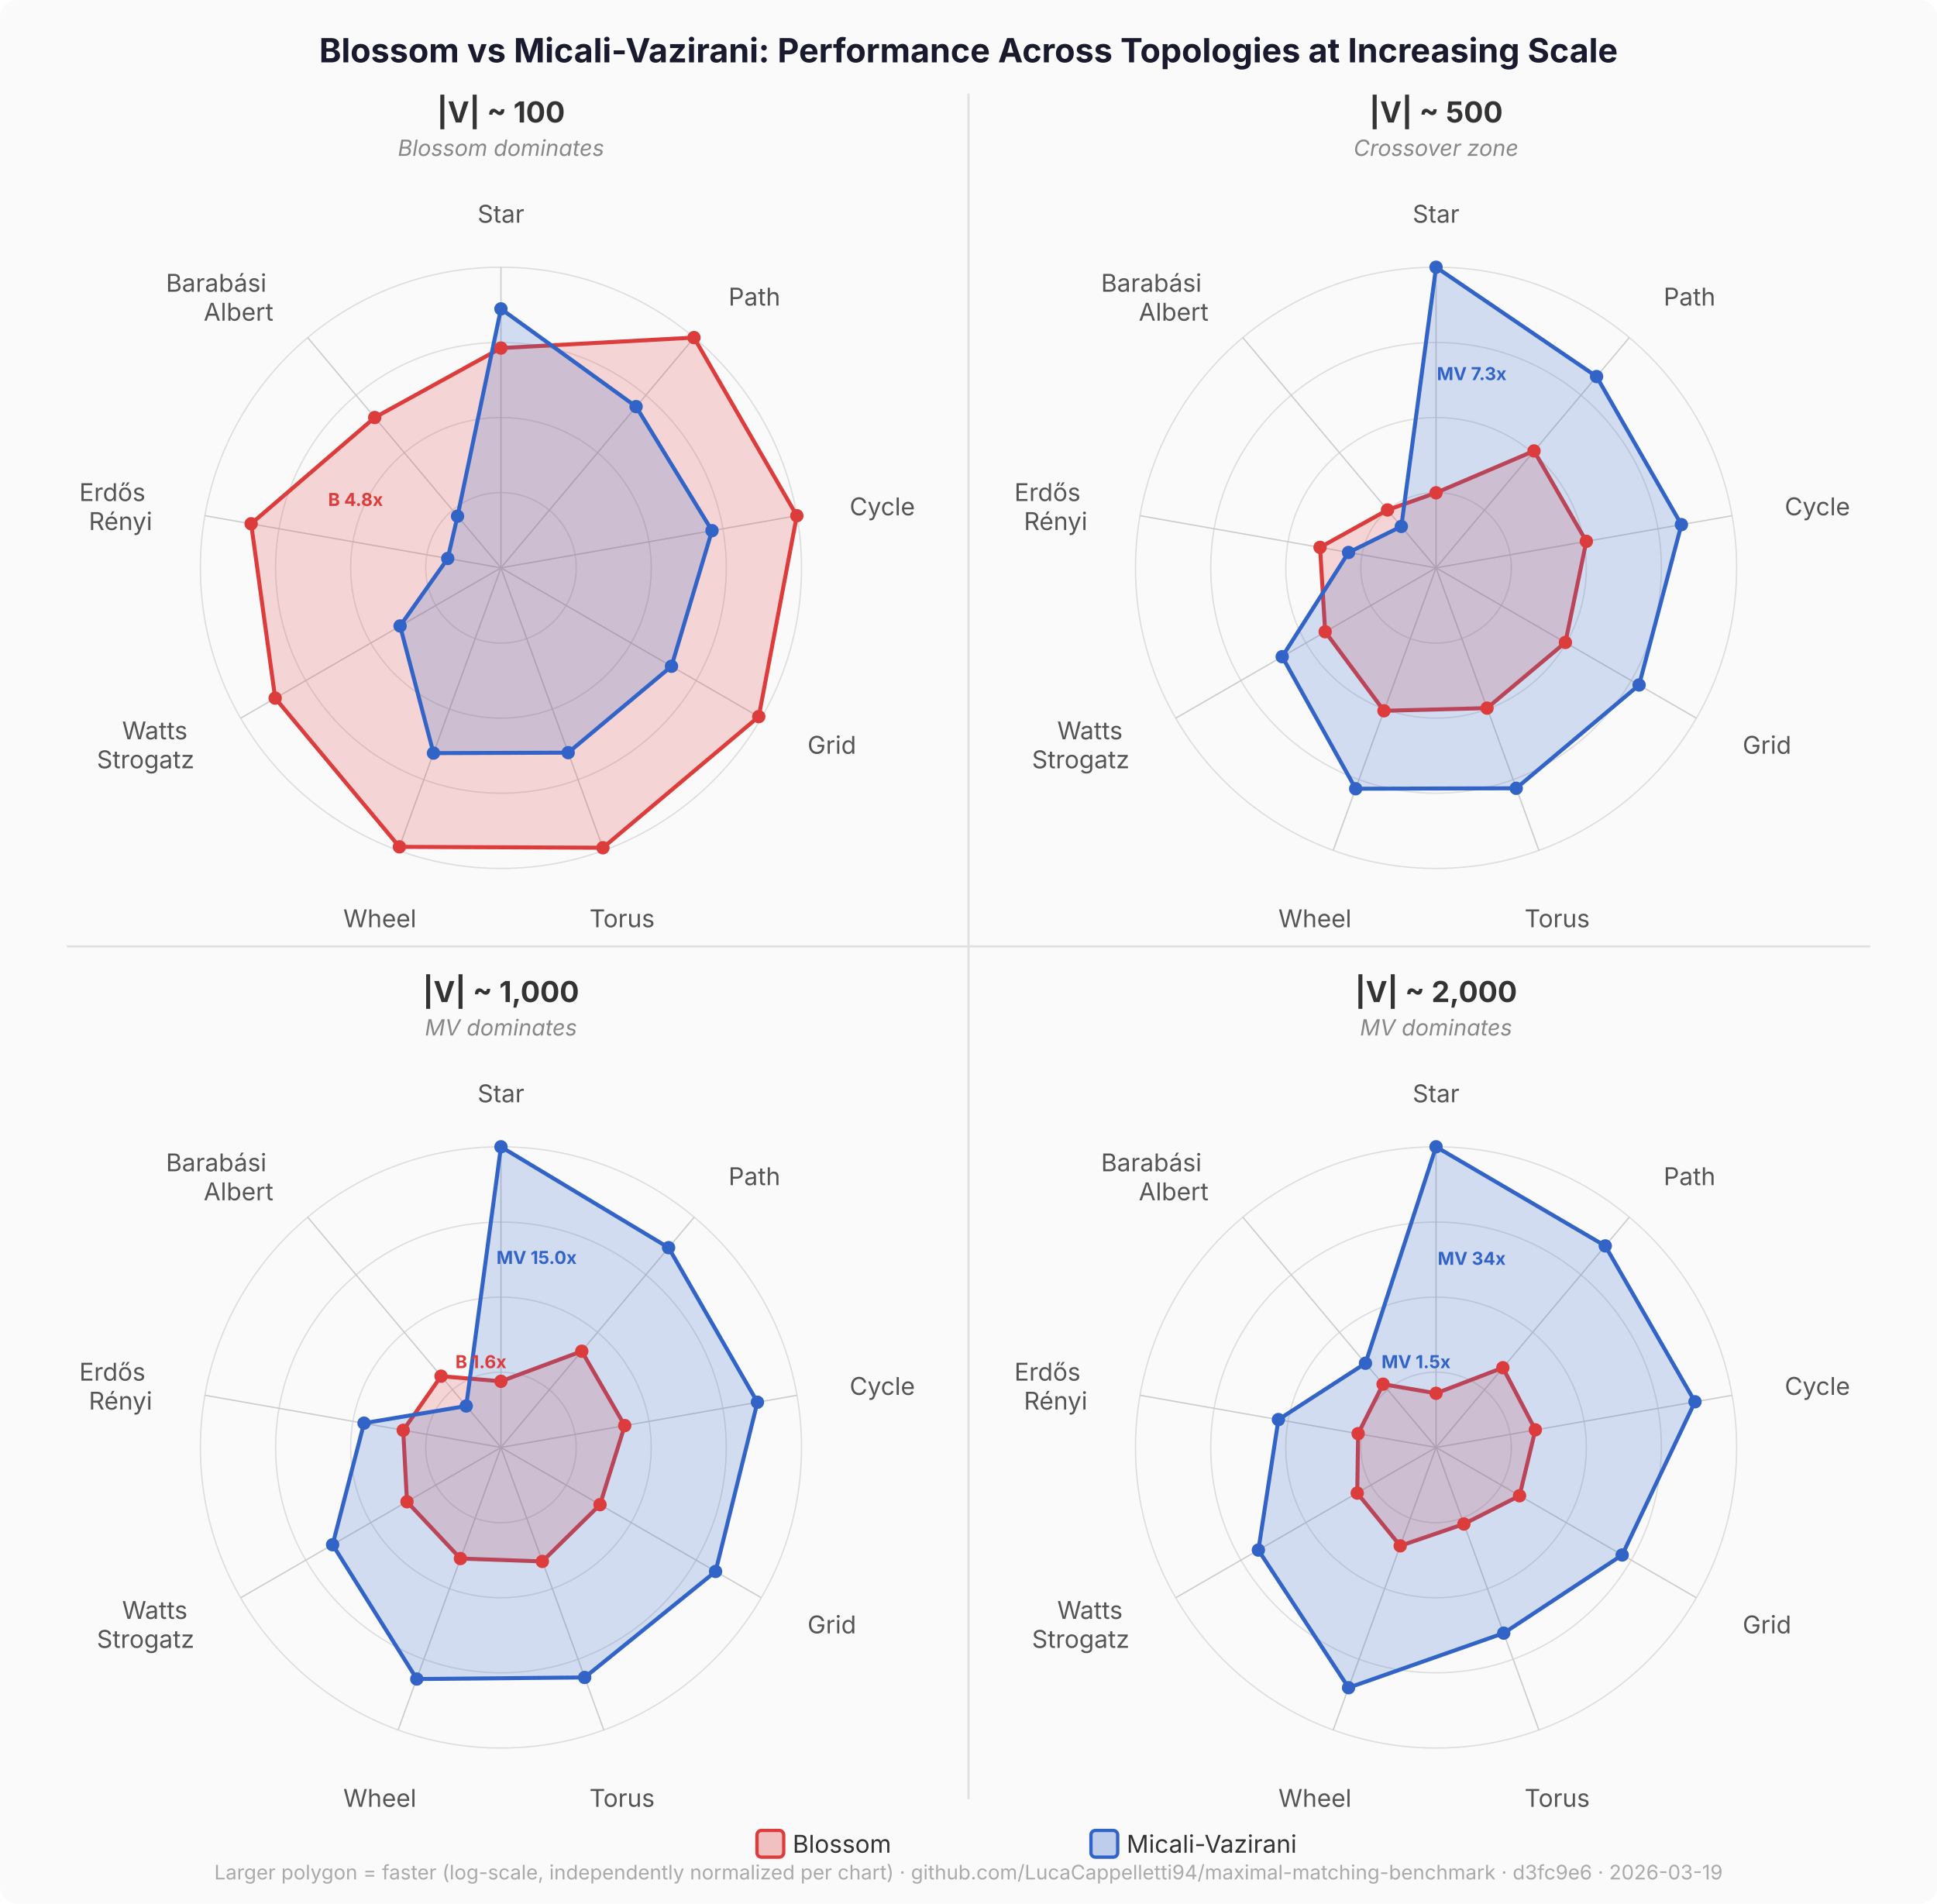
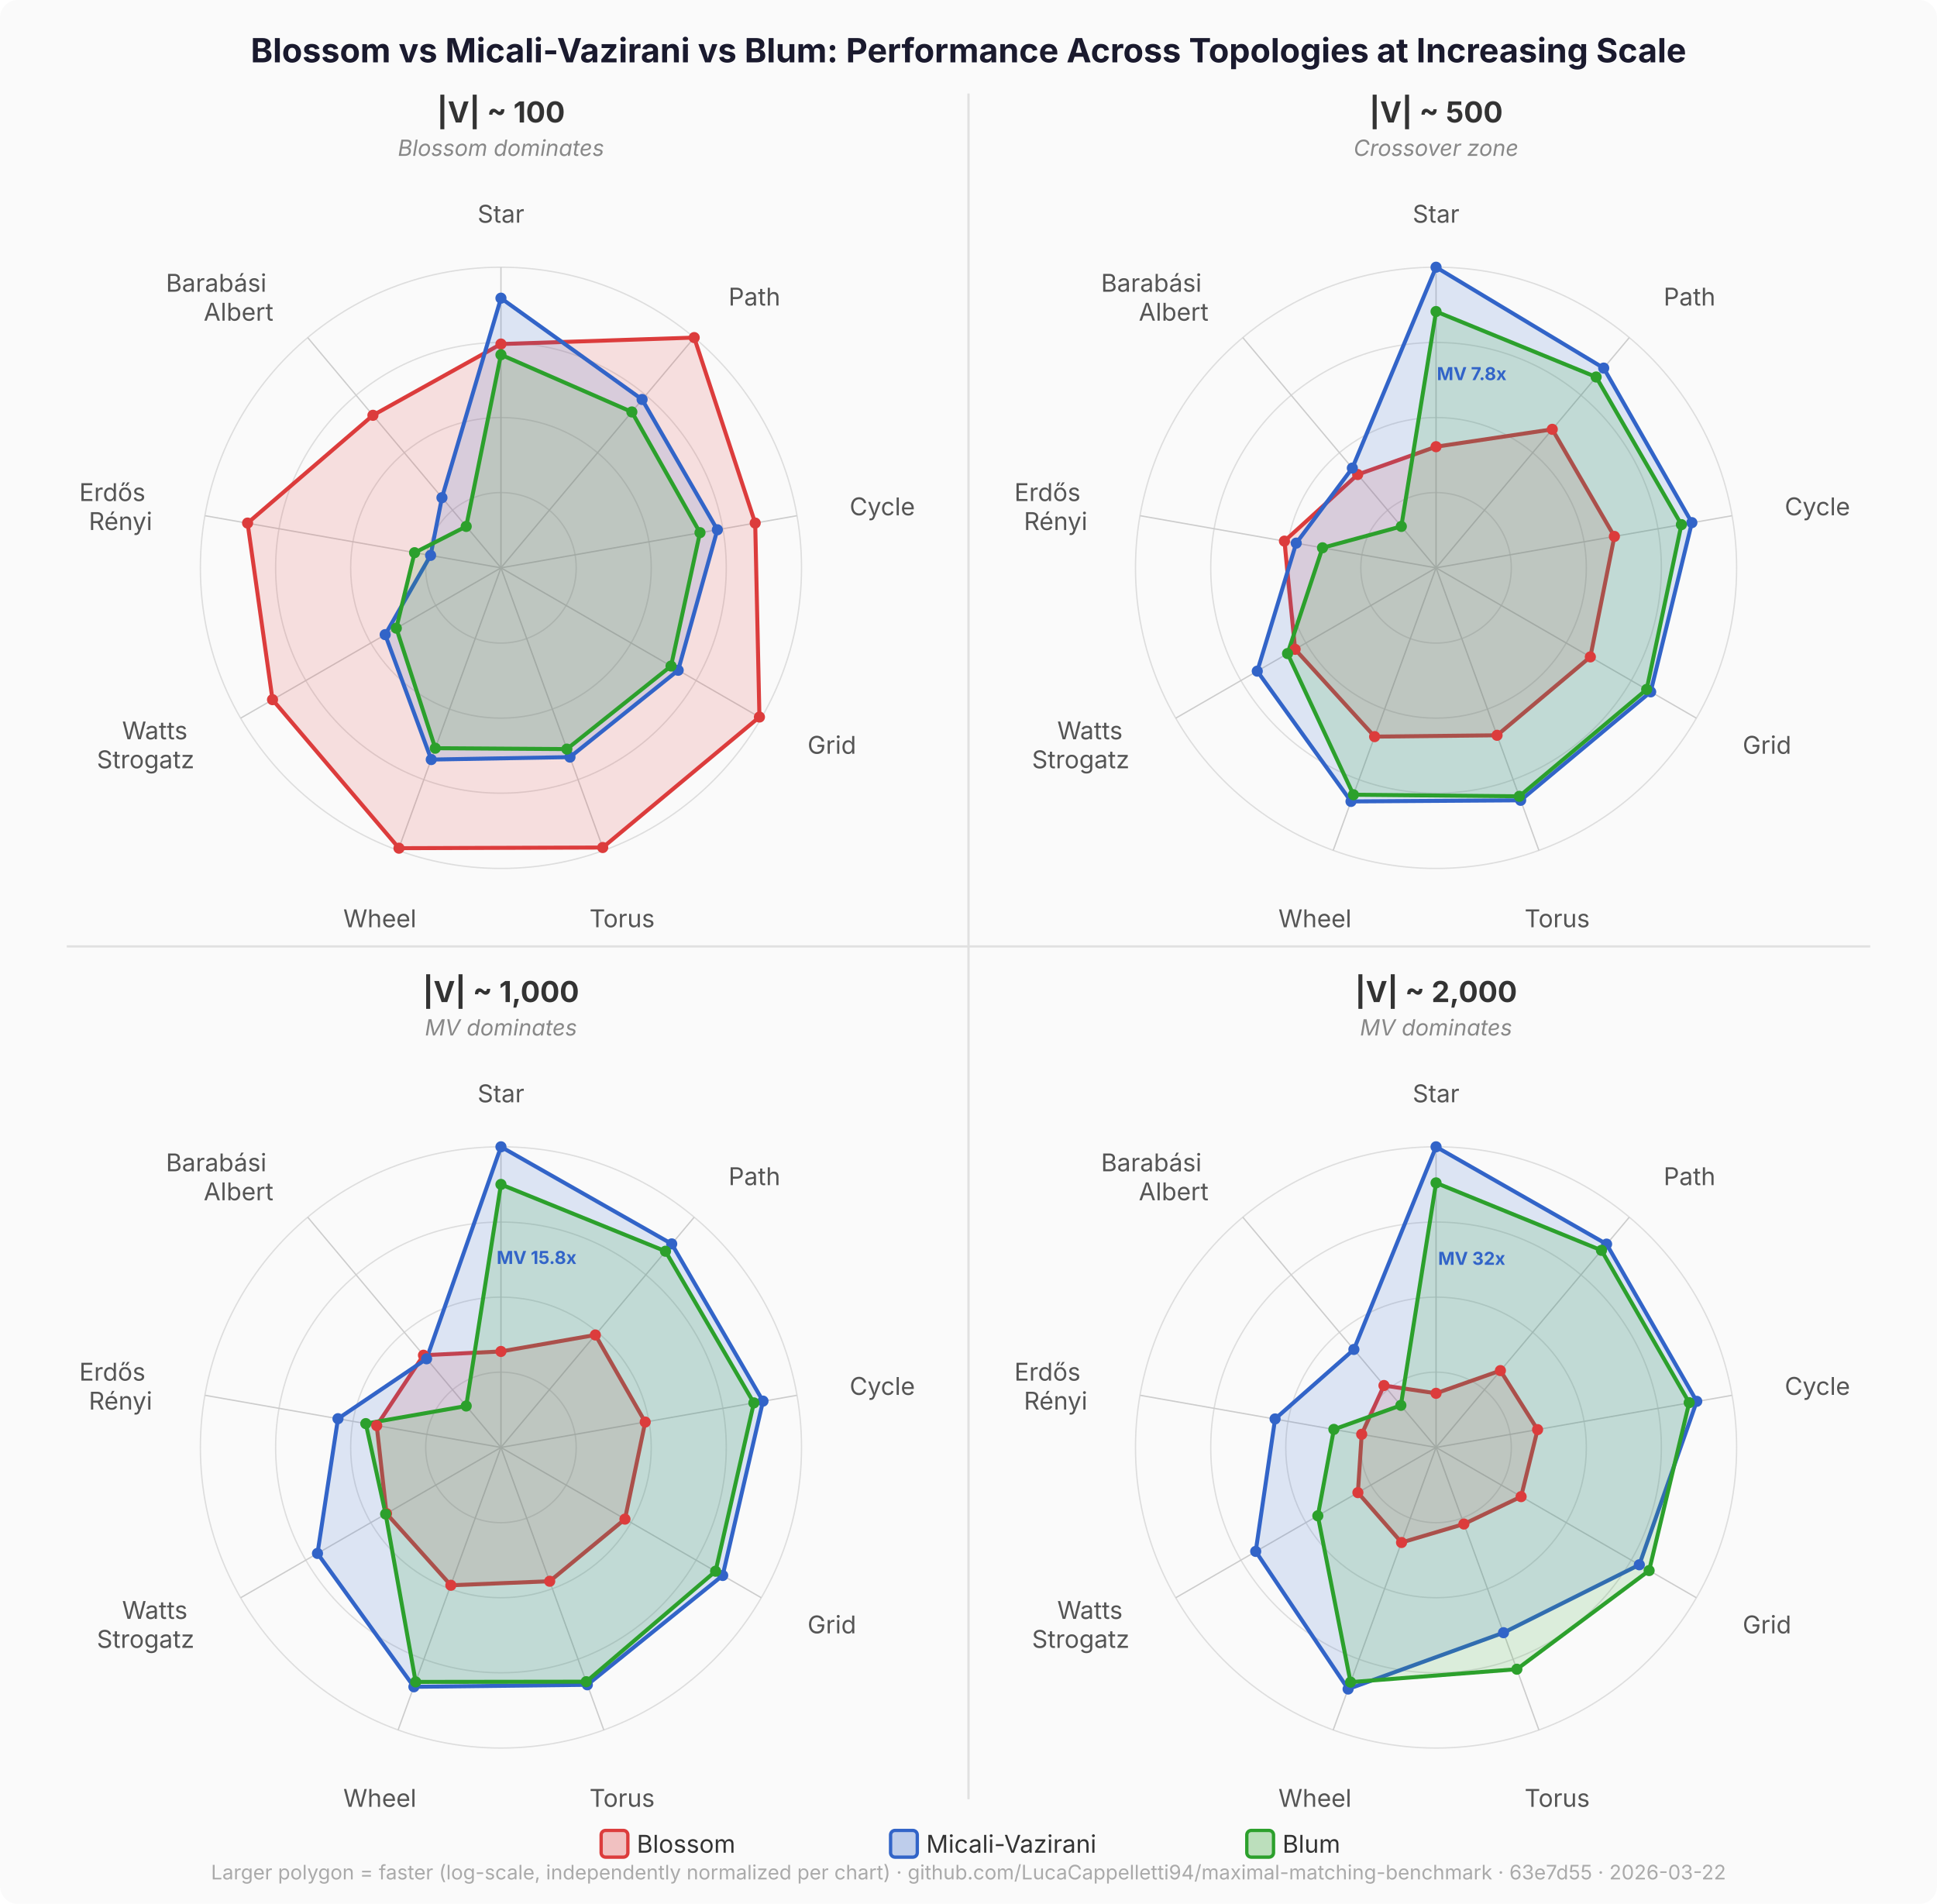
<svg xmlns="http://www.w3.org/2000/svg" viewBox="0 0 870 855" width="870" height="855" font-family="system-ui, -apple-system, sans-serif">
  <rect width="870" height="855" fill="#fafafa" rx="8" />
-   <text x="435" y="28" text-anchor="middle" font-size="15" font-weight="bold" fill="#1a1a2e">Blossom vs Micali-Vazirani: Performance Across Topologies at Increasing Scale</text>
+   <text x="435" y="28" text-anchor="middle" font-size="15" font-weight="bold" fill="#1a1a2e">Blossom vs Micali-Vazirani vs Blum: Performance Across Topologies at Increasing Scale</text>
  <line x1="435" y1="42" x2="435" y2="808" stroke="#e0e0e0" stroke-width="1" />
  <line x1="30" y1="425" x2="840" y2="425" stroke="#e0e0e0" stroke-width="1" />
  <g transform="translate(225, 255)">
    <text x="0" y="-200" text-anchor="middle" font-size="13" font-weight="bold" fill="#333">|V| ~ 100</text>
    <text x="0" y="-185" text-anchor="middle" font-size="10" font-style="italic" fill="#888">Blossom dominates</text>
    <circle cx="0" cy="0" r="33.8" fill="none" stroke="#ddd" stroke-width="0.6" />
    <circle cx="0" cy="0" r="67.5" fill="none" stroke="#ddd" stroke-width="0.6" />
    <circle cx="0" cy="0" r="101.2" fill="none" stroke="#ddd" stroke-width="0.6" />
    <circle cx="0" cy="0" r="135.0" fill="none" stroke="#ddd" stroke-width="0.6" />
    <line x1="0" y1="0" x2="0" y2="-135" stroke="#ccc" stroke-width="0.6" />
    <text x="0" y="-155" text-anchor="middle" font-size="11" fill="#555">Star</text>
    <line x1="0" y1="0" x2="86.8" y2="-103.4" stroke="#ccc" stroke-width="0.6" />
    <text x="102.2" y="-117.8" text-anchor="start" font-size="11" fill="#555">Path</text>
    <line x1="0" y1="0" x2="132.9" y2="-23.4" stroke="#ccc" stroke-width="0.6" />
    <text x="156.6" y="-23.6" text-anchor="start" font-size="11" fill="#555">Cycle</text>
    <line x1="0" y1="0" x2="116.9" y2="67.5" stroke="#ccc" stroke-width="0.6" />
    <text x="137.7" y="83.5" text-anchor="start" font-size="11" fill="#555">Grid</text>
    <line x1="0" y1="0" x2="46.2" y2="126.9" stroke="#ccc" stroke-width="0.6" />
    <text x="54.4" y="161.4" text-anchor="middle" font-size="11" fill="#555">Torus</text>
    <line x1="0" y1="0" x2="-46.2" y2="126.9" stroke="#ccc" stroke-width="0.6" />
    <text x="-54.4" y="161.4" text-anchor="middle" font-size="11" fill="#555">Wheel</text>
    <line x1="0" y1="0" x2="-116.9" y2="67.5" stroke="#ccc" stroke-width="0.6" />
    <text x="-137.7" y="77" text-anchor="end" font-size="11" fill="#555">
      <tspan x="-137.7">Watts</tspan>
      <tspan x="-137.7" dy="13">Strogatz</tspan>
    </text>
    <line x1="0" y1="0" x2="-132.9" y2="-23.4" stroke="#ccc" stroke-width="0.6" />
    <text x="-156.6" y="-30" text-anchor="end" font-size="11" fill="#555">
      <tspan x="-156.6">Erdős</tspan>
      <tspan x="-156.6" dy="13">Rényi</tspan>
    </text>
    <line x1="0" y1="0" x2="-86.8" y2="-103.4" stroke="#ccc" stroke-width="0.6" />
    <text x="-102.2" y="-124" text-anchor="end" font-size="11" fill="#555">
      <tspan x="-102.2">Barabási</tspan>
      <tspan x="-102.2" dy="13">Albert</tspan>
    </text>
-     <polygon points="0,-98.7 86.7,-103.4 132.9,-23.4 115.8,66.8 45.8,125.7 -45.6,125.3 -101.4,58.5 -112.2,-19.8 -56.7,-67.5" fill="rgba(220,60,60,0.20)" stroke="#dc3c3c" stroke-width="1.8" />
-     <polygon points="0,-116.3 60.7,-72.4 94.8,-16.7 76.6,44.2 30.2,83.0 -30.3,83.2 -45.3,26.1 -23.9,-4.2 -19.5,-23.2" fill="rgba(50,100,200,0.20)" stroke="#3264c8" stroke-width="1.8" />
-     <circle cx="0" cy="-98.7" r="3" fill="#dc3c3c" />
-     <circle cx="0" cy="-116.3" r="3" fill="#3264c8" />
-     <circle cx="86.7" cy="-103.4" r="3" fill="#dc3c3c" />
-     <circle cx="60.7" cy="-72.4" r="3" fill="#3264c8" />
-     <circle cx="132.9" cy="-23.4" r="3" fill="#dc3c3c" />
-     <circle cx="94.8" cy="-16.7" r="3" fill="#3264c8" />
-     <circle cx="115.8" cy="66.8" r="3" fill="#dc3c3c" />
-     <circle cx="76.6" cy="44.2" r="3" fill="#3264c8" />
-     <circle cx="45.8" cy="125.7" r="3" fill="#dc3c3c" />
-     <circle cx="30.2" cy="83.0" r="3" fill="#3264c8" />
-     <circle cx="-45.6" cy="125.3" r="3" fill="#dc3c3c" />
-     <circle cx="-30.3" cy="83.2" r="3" fill="#3264c8" />
-     <circle cx="-101.4" cy="58.5" r="3" fill="#dc3c3c" />
-     <circle cx="-45.3" cy="26.1" r="3" fill="#3264c8" />
-     <circle cx="-112.2" cy="-19.8" r="3" fill="#dc3c3c" />
-     <circle cx="-23.9" cy="-4.2" r="3" fill="#3264c8" />
-     <circle cx="-56.7" cy="-67.5" r="3" fill="#dc3c3c" />
-     <circle cx="-19.5" cy="-23.2" r="3" fill="#3264c8" />
-     <text x="-65.3" y="-27.8" text-anchor="middle" font-size="8" font-weight="bold" fill="#dc3c3c">B 4.8x</text>
+     <polygon points="0,-100.5 86.8,-103.4 114.2,-20.1 116.1,67.0 45.7,125.6 -45.8,125.9 -102.6,59.2 -113.8,-20.1 -57.5,-68.5" fill="rgba(220,60,60,0.15)" stroke="#dc3c3c" stroke-width="1.8" />
+     <polygon points="0,-121.1 63.4,-75.6 97.2,-17.1 79.6,46.0 31.0,85.0 -31.3,86.1 -52.0,30.0 -31.6,-5.6 -26.5,-31.5" fill="rgba(50,100,200,0.15)" stroke="#3264c8" stroke-width="1.8" />
+     <polygon points="0,-95.7 58.8,-70.0 89.4,-15.8 76.4,44.1 29.6,81.4 -29.5,81.0 -47.0,27.1 -38.8,-6.8 -15.6,-18.6" fill="rgba(44,160,44,0.15)" stroke="#2ca02c" stroke-width="1.8" />
+     <circle cx="0" cy="-100.5" r="2.5" fill="#dc3c3c" />
+     <circle cx="0" cy="-121.1" r="2.5" fill="#3264c8" />
+     <circle cx="0" cy="-95.7" r="2.5" fill="#2ca02c" />
+     <circle cx="86.8" cy="-103.4" r="2.5" fill="#dc3c3c" />
+     <circle cx="63.4" cy="-75.6" r="2.5" fill="#3264c8" />
+     <circle cx="58.8" cy="-70.0" r="2.5" fill="#2ca02c" />
+     <circle cx="114.2" cy="-20.1" r="2.5" fill="#dc3c3c" />
+     <circle cx="97.2" cy="-17.1" r="2.5" fill="#3264c8" />
+     <circle cx="89.4" cy="-15.8" r="2.5" fill="#2ca02c" />
+     <circle cx="116.1" cy="67.0" r="2.5" fill="#dc3c3c" />
+     <circle cx="79.6" cy="46.0" r="2.5" fill="#3264c8" />
+     <circle cx="76.4" cy="44.1" r="2.5" fill="#2ca02c" />
+     <circle cx="45.7" cy="125.6" r="2.5" fill="#dc3c3c" />
+     <circle cx="31.0" cy="85.0" r="2.5" fill="#3264c8" />
+     <circle cx="29.6" cy="81.4" r="2.5" fill="#2ca02c" />
+     <circle cx="-45.8" cy="125.9" r="2.5" fill="#dc3c3c" />
+     <circle cx="-31.3" cy="86.1" r="2.5" fill="#3264c8" />
+     <circle cx="-29.5" cy="81.0" r="2.5" fill="#2ca02c" />
+     <circle cx="-102.6" cy="59.2" r="2.5" fill="#dc3c3c" />
+     <circle cx="-52.0" cy="30.0" r="2.5" fill="#3264c8" />
+     <circle cx="-47.0" cy="27.1" r="2.5" fill="#2ca02c" />
+     <circle cx="-113.8" cy="-20.1" r="2.5" fill="#dc3c3c" />
+     <circle cx="-31.6" cy="-5.6" r="2.5" fill="#3264c8" />
+     <circle cx="-38.8" cy="-6.8" r="2.5" fill="#2ca02c" />
+     <circle cx="-57.5" cy="-68.5" r="2.5" fill="#dc3c3c" />
+     <circle cx="-26.5" cy="-31.5" r="2.5" fill="#3264c8" />
+     <circle cx="-15.6" cy="-18.6" r="2.5" fill="#2ca02c" />
  </g>
  <g transform="translate(645, 255)">
    <text x="0" y="-200" text-anchor="middle" font-size="13" font-weight="bold" fill="#333">|V| ~ 500</text>
    <text x="0" y="-185" text-anchor="middle" font-size="10" font-style="italic" fill="#888">Crossover zone</text>
    <circle cx="0" cy="0" r="33.8" fill="none" stroke="#ddd" stroke-width="0.6" />
    <circle cx="0" cy="0" r="67.5" fill="none" stroke="#ddd" stroke-width="0.6" />
    <circle cx="0" cy="0" r="101.2" fill="none" stroke="#ddd" stroke-width="0.6" />
    <circle cx="0" cy="0" r="135.0" fill="none" stroke="#ddd" stroke-width="0.6" />
    <line x1="0" y1="0" x2="0" y2="-135" stroke="#ccc" stroke-width="0.6" />
    <text x="0" y="-155" text-anchor="middle" font-size="11" fill="#555">Star</text>
    <line x1="0" y1="0" x2="86.8" y2="-103.4" stroke="#ccc" stroke-width="0.6" />
    <text x="102.2" y="-117.8" text-anchor="start" font-size="11" fill="#555">Path</text>
    <line x1="0" y1="0" x2="132.9" y2="-23.4" stroke="#ccc" stroke-width="0.6" />
    <text x="156.6" y="-23.6" text-anchor="start" font-size="11" fill="#555">Cycle</text>
    <line x1="0" y1="0" x2="116.9" y2="67.5" stroke="#ccc" stroke-width="0.6" />
    <text x="137.7" y="83.5" text-anchor="start" font-size="11" fill="#555">Grid</text>
    <line x1="0" y1="0" x2="46.2" y2="126.9" stroke="#ccc" stroke-width="0.6" />
    <text x="54.4" y="161.4" text-anchor="middle" font-size="11" fill="#555">Torus</text>
    <line x1="0" y1="0" x2="-46.2" y2="126.9" stroke="#ccc" stroke-width="0.6" />
    <text x="-54.4" y="161.4" text-anchor="middle" font-size="11" fill="#555">Wheel</text>
    <line x1="0" y1="0" x2="-116.9" y2="67.5" stroke="#ccc" stroke-width="0.6" />
    <text x="-137.7" y="77" text-anchor="end" font-size="11" fill="#555">
      <tspan x="-137.7">Watts</tspan>
      <tspan x="-137.7" dy="13">Strogatz</tspan>
    </text>
    <line x1="0" y1="0" x2="-132.9" y2="-23.4" stroke="#ccc" stroke-width="0.6" />
    <text x="-156.6" y="-30" text-anchor="end" font-size="11" fill="#555">
      <tspan x="-156.6">Erdős</tspan>
      <tspan x="-156.6" dy="13">Rényi</tspan>
    </text>
    <line x1="0" y1="0" x2="-86.8" y2="-103.4" stroke="#ccc" stroke-width="0.6" />
    <text x="-102.2" y="-124" text-anchor="end" font-size="11" fill="#555">
      <tspan x="-102.2">Barabási</tspan>
      <tspan x="-102.2" dy="13">Albert</tspan>
    </text>
-     <polygon points="0,-33.7 44.0,-52.5 67.5,-11.9 58.1,33.5 22.9,63.0 -23.4,64.2 -49.8,28.7 -52.1,-9.2 -21.8,-26.0" fill="rgba(220,60,60,0.20)" stroke="#dc3c3c" stroke-width="1.8" />
-     <polygon points="0,-135.0 72.1,-85.9 110.2,-19.4 91.2,52.6 36.0,99.0 -36.1,99.2 -69.1,39.9 -39.3,-6.9 -15.6,-18.6" fill="rgba(50,100,200,0.20)" stroke="#3264c8" stroke-width="1.8" />
-     <circle cx="0" cy="-33.7" r="3" fill="#dc3c3c" />
-     <circle cx="0" cy="-135.0" r="3" fill="#3264c8" />
-     <circle cx="44.0" cy="-52.5" r="3" fill="#dc3c3c" />
-     <circle cx="72.1" cy="-85.9" r="3" fill="#3264c8" />
-     <circle cx="67.5" cy="-11.9" r="3" fill="#dc3c3c" />
-     <circle cx="110.2" cy="-19.4" r="3" fill="#3264c8" />
-     <circle cx="58.1" cy="33.5" r="3" fill="#dc3c3c" />
-     <circle cx="91.2" cy="52.6" r="3" fill="#3264c8" />
-     <circle cx="22.9" cy="63.0" r="3" fill="#dc3c3c" />
-     <circle cx="36.0" cy="99.0" r="3" fill="#3264c8" />
-     <circle cx="-23.4" cy="64.2" r="3" fill="#dc3c3c" />
-     <circle cx="-36.1" cy="99.2" r="3" fill="#3264c8" />
-     <circle cx="-49.8" cy="28.7" r="3" fill="#dc3c3c" />
-     <circle cx="-69.1" cy="39.9" r="3" fill="#3264c8" />
-     <circle cx="-52.1" cy="-9.2" r="3" fill="#dc3c3c" />
-     <circle cx="-39.3" cy="-6.9" r="3" fill="#3264c8" />
-     <circle cx="-21.8" cy="-26.0" r="3" fill="#dc3c3c" />
-     <circle cx="-15.6" cy="-18.6" r="3" fill="#3264c8" />
-     <text x="16" y="-84.3" text-anchor="middle" font-size="8" font-weight="bold" fill="#3264c8">MV 7.3x</text>
+     <polygon points="0,-54.4 52.2,-62.2 80.1,-14.1 69.3,40.0 27.4,75.2 -27.6,75.8 -63.3,36.6 -68.1,-12.0 -35.2,-41.9" fill="rgba(220,60,60,0.15)" stroke="#dc3c3c" stroke-width="1.8" />
+     <polygon points="0,-135.0 75.3,-89.7 114.9,-20.3 96.4,55.7 38.0,104.4 -38.2,104.9 -80.3,46.4 -62.8,-11.1 -37.6,-44.8" fill="rgba(50,100,200,0.15)" stroke="#3264c8" stroke-width="1.8" />
+     <polygon points="0,-115.1 71.9,-85.7 110.2,-19.4 94.6,54.6 37.4,102.6 -37.1,101.9 -66.7,38.5 -51.0,-9.0 -15.6,-18.6" fill="rgba(44,160,44,0.15)" stroke="#2ca02c" stroke-width="1.8" />
+     <circle cx="0" cy="-54.4" r="2.5" fill="#dc3c3c" />
+     <circle cx="0" cy="-135.0" r="2.5" fill="#3264c8" />
+     <circle cx="0" cy="-115.1" r="2.5" fill="#2ca02c" />
+     <circle cx="52.2" cy="-62.2" r="2.5" fill="#dc3c3c" />
+     <circle cx="75.3" cy="-89.7" r="2.5" fill="#3264c8" />
+     <circle cx="71.9" cy="-85.7" r="2.5" fill="#2ca02c" />
+     <circle cx="80.1" cy="-14.1" r="2.5" fill="#dc3c3c" />
+     <circle cx="114.9" cy="-20.3" r="2.5" fill="#3264c8" />
+     <circle cx="110.2" cy="-19.4" r="2.5" fill="#2ca02c" />
+     <circle cx="69.3" cy="40.0" r="2.5" fill="#dc3c3c" />
+     <circle cx="96.4" cy="55.7" r="2.5" fill="#3264c8" />
+     <circle cx="94.6" cy="54.6" r="2.5" fill="#2ca02c" />
+     <circle cx="27.4" cy="75.2" r="2.5" fill="#dc3c3c" />
+     <circle cx="38.0" cy="104.4" r="2.5" fill="#3264c8" />
+     <circle cx="37.4" cy="102.6" r="2.5" fill="#2ca02c" />
+     <circle cx="-27.6" cy="75.8" r="2.5" fill="#dc3c3c" />
+     <circle cx="-38.2" cy="104.9" r="2.5" fill="#3264c8" />
+     <circle cx="-37.1" cy="101.9" r="2.5" fill="#2ca02c" />
+     <circle cx="-63.3" cy="36.6" r="2.5" fill="#dc3c3c" />
+     <circle cx="-80.3" cy="46.4" r="2.5" fill="#3264c8" />
+     <circle cx="-66.7" cy="38.5" r="2.5" fill="#2ca02c" />
+     <circle cx="-68.1" cy="-12.0" r="2.5" fill="#dc3c3c" />
+     <circle cx="-62.8" cy="-11.1" r="2.5" fill="#3264c8" />
+     <circle cx="-51.0" cy="-9.0" r="2.5" fill="#2ca02c" />
+     <circle cx="-35.2" cy="-41.9" r="2.5" fill="#dc3c3c" />
+     <circle cx="-37.6" cy="-44.8" r="2.5" fill="#3264c8" />
+     <circle cx="-15.6" cy="-18.6" r="2.5" fill="#2ca02c" />
+     <text x="16" y="-84.3" text-anchor="middle" font-size="8" font-weight="bold" fill="#3264c8">MV 7.8x</text>
  </g>
  <g transform="translate(225, 650)">
    <text x="0" y="-200" text-anchor="middle" font-size="13" font-weight="bold" fill="#333">|V| ~ 1,000</text>
    <text x="0" y="-185" text-anchor="middle" font-size="10" font-style="italic" fill="#888">MV dominates</text>
    <circle cx="0" cy="0" r="33.8" fill="none" stroke="#ddd" stroke-width="0.6" />
    <circle cx="0" cy="0" r="67.5" fill="none" stroke="#ddd" stroke-width="0.6" />
    <circle cx="0" cy="0" r="101.2" fill="none" stroke="#ddd" stroke-width="0.6" />
    <circle cx="0" cy="0" r="135.0" fill="none" stroke="#ddd" stroke-width="0.6" />
    <line x1="0" y1="0" x2="0" y2="-135" stroke="#ccc" stroke-width="0.6" />
    <text x="0" y="-155" text-anchor="middle" font-size="11" fill="#555">Star</text>
    <line x1="0" y1="0" x2="86.8" y2="-103.4" stroke="#ccc" stroke-width="0.6" />
    <text x="102.2" y="-117.8" text-anchor="start" font-size="11" fill="#555">Path</text>
    <line x1="0" y1="0" x2="132.9" y2="-23.4" stroke="#ccc" stroke-width="0.6" />
    <text x="156.6" y="-23.6" text-anchor="start" font-size="11" fill="#555">Cycle</text>
    <line x1="0" y1="0" x2="116.9" y2="67.5" stroke="#ccc" stroke-width="0.6" />
    <text x="137.7" y="83.5" text-anchor="start" font-size="11" fill="#555">Grid</text>
    <line x1="0" y1="0" x2="46.2" y2="126.9" stroke="#ccc" stroke-width="0.6" />
    <text x="54.4" y="161.4" text-anchor="middle" font-size="11" fill="#555">Torus</text>
    <line x1="0" y1="0" x2="-46.2" y2="126.9" stroke="#ccc" stroke-width="0.6" />
    <text x="-54.4" y="161.4" text-anchor="middle" font-size="11" fill="#555">Wheel</text>
    <line x1="0" y1="0" x2="-116.9" y2="67.5" stroke="#ccc" stroke-width="0.6" />
    <text x="-137.7" y="77" text-anchor="end" font-size="11" fill="#555">
      <tspan x="-137.7">Watts</tspan>
      <tspan x="-137.7" dy="13">Strogatz</tspan>
    </text>
    <line x1="0" y1="0" x2="-132.9" y2="-23.4" stroke="#ccc" stroke-width="0.6" />
    <text x="-156.6" y="-30" text-anchor="end" font-size="11" fill="#555">
      <tspan x="-156.6">Erdős</tspan>
      <tspan x="-156.6" dy="13">Rényi</tspan>
    </text>
    <line x1="0" y1="0" x2="-86.8" y2="-103.4" stroke="#ccc" stroke-width="0.6" />
    <text x="-102.2" y="-124" text-anchor="end" font-size="11" fill="#555">
      <tspan x="-102.2">Barabási</tspan>
      <tspan x="-102.2" dy="13">Albert</tspan>
    </text>
-     <polygon points="0,-29.7 36.3,-43.2 55.6,-9.8 44.5,25.7 18.6,51.2 -18.2,49.9 -42.2,24.4 -43.9,-7.7 -26.9,-32.0" fill="rgba(220,60,60,0.20)" stroke="#dc3c3c" stroke-width="1.8" />
-     <polygon points="0,-135.0 75.3,-89.7 115.2,-20.3 96.4,55.7 37.6,103.3 -37.8,104.0 -75.6,43.7 -61.5,-10.9 -15.6,-18.6" fill="rgba(50,100,200,0.20)" stroke="#3264c8" stroke-width="1.8" />
-     <circle cx="0" cy="-29.7" r="3" fill="#dc3c3c" />
-     <circle cx="0" cy="-135.0" r="3" fill="#3264c8" />
-     <circle cx="36.3" cy="-43.2" r="3" fill="#dc3c3c" />
-     <circle cx="75.3" cy="-89.7" r="3" fill="#3264c8" />
-     <circle cx="55.6" cy="-9.8" r="3" fill="#dc3c3c" />
-     <circle cx="115.2" cy="-20.3" r="3" fill="#3264c8" />
-     <circle cx="44.5" cy="25.7" r="3" fill="#dc3c3c" />
-     <circle cx="96.4" cy="55.7" r="3" fill="#3264c8" />
-     <circle cx="18.6" cy="51.2" r="3" fill="#dc3c3c" />
-     <circle cx="37.6" cy="103.3" r="3" fill="#3264c8" />
-     <circle cx="-18.2" cy="49.9" r="3" fill="#dc3c3c" />
-     <circle cx="-37.8" cy="104.0" r="3" fill="#3264c8" />
-     <circle cx="-42.2" cy="24.4" r="3" fill="#dc3c3c" />
-     <circle cx="-75.6" cy="43.7" r="3" fill="#3264c8" />
-     <circle cx="-43.9" cy="-7.7" r="3" fill="#dc3c3c" />
-     <circle cx="-61.5" cy="-10.9" r="3" fill="#3264c8" />
-     <circle cx="-26.9" cy="-32.0" r="3" fill="#dc3c3c" />
-     <circle cx="-15.6" cy="-18.6" r="3" fill="#3264c8" />
-     <text x="16" y="-82.4" text-anchor="middle" font-size="8" font-weight="bold" fill="#3264c8">MV 15.0x</text>
-     <text x="-9" y="-35.6" text-anchor="middle" font-size="8" font-weight="bold" fill="#dc3c3c">B 1.6x</text>
+     <polygon points="0,-43.1 42.4,-50.5 64.8,-11.4 55.7,32.2 21.9,60.1 -22.5,61.9 -51.4,29.7 -55.8,-9.8 -34.8,-41.4" fill="rgba(220,60,60,0.15)" stroke="#dc3c3c" stroke-width="1.8" />
+     <polygon points="0,-135.0 76.7,-91.4 117.7,-20.8 99.6,57.5 38.8,106.6 -39.1,107.5 -82.4,47.6 -73.2,-12.9 -33.4,-39.8" fill="rgba(50,100,200,0.15)" stroke="#3264c8" stroke-width="1.8" />
+     <polygon points="0,-118.1 73.9,-88.1 113.6,-20.0 96.4,55.6 38.3,105.2 -38.3,105.3 -51.8,29.9 -60.7,-10.7 -15.6,-18.6" fill="rgba(44,160,44,0.15)" stroke="#2ca02c" stroke-width="1.8" />
+     <circle cx="0" cy="-43.1" r="2.5" fill="#dc3c3c" />
+     <circle cx="0" cy="-135.0" r="2.5" fill="#3264c8" />
+     <circle cx="0" cy="-118.1" r="2.5" fill="#2ca02c" />
+     <circle cx="42.4" cy="-50.5" r="2.5" fill="#dc3c3c" />
+     <circle cx="76.7" cy="-91.4" r="2.5" fill="#3264c8" />
+     <circle cx="73.9" cy="-88.1" r="2.5" fill="#2ca02c" />
+     <circle cx="64.8" cy="-11.4" r="2.5" fill="#dc3c3c" />
+     <circle cx="117.7" cy="-20.8" r="2.5" fill="#3264c8" />
+     <circle cx="113.6" cy="-20.0" r="2.5" fill="#2ca02c" />
+     <circle cx="55.7" cy="32.2" r="2.5" fill="#dc3c3c" />
+     <circle cx="99.6" cy="57.5" r="2.5" fill="#3264c8" />
+     <circle cx="96.4" cy="55.6" r="2.5" fill="#2ca02c" />
+     <circle cx="21.9" cy="60.1" r="2.5" fill="#dc3c3c" />
+     <circle cx="38.8" cy="106.6" r="2.5" fill="#3264c8" />
+     <circle cx="38.3" cy="105.2" r="2.5" fill="#2ca02c" />
+     <circle cx="-22.5" cy="61.9" r="2.5" fill="#dc3c3c" />
+     <circle cx="-39.1" cy="107.5" r="2.5" fill="#3264c8" />
+     <circle cx="-38.3" cy="105.3" r="2.5" fill="#2ca02c" />
+     <circle cx="-51.4" cy="29.7" r="2.5" fill="#dc3c3c" />
+     <circle cx="-82.4" cy="47.6" r="2.5" fill="#3264c8" />
+     <circle cx="-51.8" cy="29.9" r="2.5" fill="#2ca02c" />
+     <circle cx="-55.8" cy="-9.8" r="2.5" fill="#dc3c3c" />
+     <circle cx="-73.2" cy="-12.9" r="2.5" fill="#3264c8" />
+     <circle cx="-60.7" cy="-10.7" r="2.5" fill="#2ca02c" />
+     <circle cx="-34.8" cy="-41.4" r="2.5" fill="#dc3c3c" />
+     <circle cx="-33.4" cy="-39.8" r="2.5" fill="#3264c8" />
+     <circle cx="-15.6" cy="-18.6" r="2.5" fill="#2ca02c" />
+     <text x="16" y="-82.4" text-anchor="middle" font-size="8" font-weight="bold" fill="#3264c8">MV 15.8x</text>
  </g>
  <g transform="translate(645, 650)">
    <text x="0" y="-200" text-anchor="middle" font-size="13" font-weight="bold" fill="#333">|V| ~ 2,000</text>
    <text x="0" y="-185" text-anchor="middle" font-size="10" font-style="italic" fill="#888">MV dominates</text>
    <circle cx="0" cy="0" r="33.8" fill="none" stroke="#ddd" stroke-width="0.6" />
    <circle cx="0" cy="0" r="67.5" fill="none" stroke="#ddd" stroke-width="0.6" />
    <circle cx="0" cy="0" r="101.2" fill="none" stroke="#ddd" stroke-width="0.6" />
    <circle cx="0" cy="0" r="135.0" fill="none" stroke="#ddd" stroke-width="0.6" />
    <line x1="0" y1="0" x2="0" y2="-135" stroke="#ccc" stroke-width="0.6" />
    <text x="0" y="-155" text-anchor="middle" font-size="11" fill="#555">Star</text>
    <line x1="0" y1="0" x2="86.8" y2="-103.4" stroke="#ccc" stroke-width="0.6" />
    <text x="102.2" y="-117.8" text-anchor="start" font-size="11" fill="#555">Path</text>
    <line x1="0" y1="0" x2="132.9" y2="-23.4" stroke="#ccc" stroke-width="0.6" />
    <text x="156.6" y="-23.6" text-anchor="start" font-size="11" fill="#555">Cycle</text>
    <line x1="0" y1="0" x2="116.9" y2="67.5" stroke="#ccc" stroke-width="0.6" />
    <text x="137.7" y="83.5" text-anchor="start" font-size="11" fill="#555">Grid</text>
    <line x1="0" y1="0" x2="46.2" y2="126.9" stroke="#ccc" stroke-width="0.6" />
    <text x="54.4" y="161.4" text-anchor="middle" font-size="11" fill="#555">Torus</text>
    <line x1="0" y1="0" x2="-46.2" y2="126.9" stroke="#ccc" stroke-width="0.6" />
    <text x="-54.4" y="161.4" text-anchor="middle" font-size="11" fill="#555">Wheel</text>
    <line x1="0" y1="0" x2="-116.9" y2="67.5" stroke="#ccc" stroke-width="0.6" />
    <text x="-137.7" y="77" text-anchor="end" font-size="11" fill="#555">
      <tspan x="-137.7">Watts</tspan>
      <tspan x="-137.7" dy="13">Strogatz</tspan>
    </text>
    <line x1="0" y1="0" x2="-132.9" y2="-23.4" stroke="#ccc" stroke-width="0.6" />
    <text x="-156.6" y="-30" text-anchor="end" font-size="11" fill="#555">
      <tspan x="-156.6">Erdős</tspan>
      <tspan x="-156.6" dy="13">Rényi</tspan>
    </text>
    <line x1="0" y1="0" x2="-86.8" y2="-103.4" stroke="#ccc" stroke-width="0.6" />
    <text x="-102.2" y="-124" text-anchor="end" font-size="11" fill="#555">
      <tspan x="-102.2">Barabási</tspan>
      <tspan x="-102.2" dy="13">Albert</tspan>
    </text>
-     <polygon points="0,-24.3 30.0,-35.8 44.6,-7.9 37.5,21.7 12.5,34.4 -16.1,44.2 -35.4,20.5 -35.0,-6.2 -23.8,-28.4" fill="rgba(220,60,60,0.20)" stroke="#dc3c3c" stroke-width="1.8" />
-     <polygon points="0,-135.0 76.0,-90.5 116.3,-20.5 83.6,48.3 30.4,83.4 -39.3,107.9 -79.8,46.1 -70.8,-12.5 -31.7,-37.8" fill="rgba(50,100,200,0.20)" stroke="#3264c8" stroke-width="1.8" />
-     <circle cx="0" cy="-24.3" r="3" fill="#dc3c3c" />
-     <circle cx="0" cy="-135.0" r="3" fill="#3264c8" />
-     <circle cx="30.0" cy="-35.8" r="3" fill="#dc3c3c" />
-     <circle cx="76.0" cy="-90.5" r="3" fill="#3264c8" />
-     <circle cx="44.6" cy="-7.9" r="3" fill="#dc3c3c" />
-     <circle cx="116.3" cy="-20.5" r="3" fill="#3264c8" />
-     <circle cx="37.5" cy="21.7" r="3" fill="#dc3c3c" />
-     <circle cx="83.6" cy="48.3" r="3" fill="#3264c8" />
-     <circle cx="12.5" cy="34.4" r="3" fill="#dc3c3c" />
-     <circle cx="30.4" cy="83.4" r="3" fill="#3264c8" />
-     <circle cx="-16.1" cy="44.2" r="3" fill="#dc3c3c" />
-     <circle cx="-39.3" cy="107.9" r="3" fill="#3264c8" />
-     <circle cx="-35.4" cy="20.5" r="3" fill="#dc3c3c" />
-     <circle cx="-79.8" cy="46.1" r="3" fill="#3264c8" />
-     <circle cx="-35.0" cy="-6.2" r="3" fill="#dc3c3c" />
-     <circle cx="-70.8" cy="-12.5" r="3" fill="#3264c8" />
-     <circle cx="-23.8" cy="-28.4" r="3" fill="#dc3c3c" />
-     <circle cx="-31.7" cy="-37.8" r="3" fill="#3264c8" />
-     <text x="16" y="-82" text-anchor="middle" font-size="8" font-weight="bold" fill="#3264c8">MV 34x</text>
-     <text x="-9" y="-35.6" text-anchor="middle" font-size="8" font-weight="bold" fill="#3264c8">MV 1.5x</text>
-   </g>
-   <rect x="340" y="822" width="12" height="12" fill="rgba(220,60,60,0.3)" stroke="#dc3c3c" stroke-width="1.5" rx="2" />
-   <text x="356" y="832" font-size="11" fill="#333">Blossom</text>
-   <rect x="490" y="822" width="12" height="12" fill="rgba(50,100,200,0.3)" stroke="#3264c8" stroke-width="1.5" rx="2" />
-   <text x="506" y="832" font-size="11" fill="#333">Micali-Vazirani</text>
-   <text x="435" y="844" text-anchor="middle" font-size="9" fill="#aaa">Larger polygon = faster (log-scale, independently normalized per chart) · github.com/LucaCappelletti94/maximal-matching-benchmark · d3fc9e6 · 2026-03-19</text>
+     <polygon points="0,-24.3 28.9,-34.5 45.6,-8.0 38.2,22.1 12.5,34.4 -15.5,42.7 -35.1,20.3 -33.4,-5.9 -23.4,-27.8" fill="rgba(220,60,60,0.15)" stroke="#dc3c3c" stroke-width="1.8" />
+     <polygon points="0,-135.0 76.6,-91.3 117.1,-20.7 91.3,52.7 30.3,83.2 -39.5,108.5 -81.0,46.7 -72.3,-12.8 -36.9,-44.0" fill="rgba(50,100,200,0.15)" stroke="#3264c8" stroke-width="1.8" />
+     <polygon points="0,-118.8 74.3,-88.5 113.7,-20.1 95.7,55.3 36.3,99.6 -38.4,105.4 -53.1,30.7 -45.9,-8.1 -15.8,-18.9" fill="rgba(44,160,44,0.15)" stroke="#2ca02c" stroke-width="1.8" />
+     <circle cx="0" cy="-24.3" r="2.5" fill="#dc3c3c" />
+     <circle cx="0" cy="-135.0" r="2.5" fill="#3264c8" />
+     <circle cx="0" cy="-118.8" r="2.5" fill="#2ca02c" />
+     <circle cx="28.9" cy="-34.5" r="2.5" fill="#dc3c3c" />
+     <circle cx="76.6" cy="-91.3" r="2.5" fill="#3264c8" />
+     <circle cx="74.3" cy="-88.5" r="2.5" fill="#2ca02c" />
+     <circle cx="45.6" cy="-8.0" r="2.5" fill="#dc3c3c" />
+     <circle cx="117.1" cy="-20.7" r="2.5" fill="#3264c8" />
+     <circle cx="113.7" cy="-20.1" r="2.5" fill="#2ca02c" />
+     <circle cx="38.2" cy="22.1" r="2.5" fill="#dc3c3c" />
+     <circle cx="91.3" cy="52.7" r="2.5" fill="#3264c8" />
+     <circle cx="95.7" cy="55.3" r="2.5" fill="#2ca02c" />
+     <circle cx="12.5" cy="34.4" r="2.5" fill="#dc3c3c" />
+     <circle cx="30.3" cy="83.2" r="2.5" fill="#3264c8" />
+     <circle cx="36.3" cy="99.6" r="2.5" fill="#2ca02c" />
+     <circle cx="-15.5" cy="42.7" r="2.5" fill="#dc3c3c" />
+     <circle cx="-39.5" cy="108.5" r="2.5" fill="#3264c8" />
+     <circle cx="-38.4" cy="105.4" r="2.5" fill="#2ca02c" />
+     <circle cx="-35.1" cy="20.3" r="2.5" fill="#dc3c3c" />
+     <circle cx="-81.0" cy="46.7" r="2.5" fill="#3264c8" />
+     <circle cx="-53.1" cy="30.7" r="2.5" fill="#2ca02c" />
+     <circle cx="-33.4" cy="-5.9" r="2.5" fill="#dc3c3c" />
+     <circle cx="-72.3" cy="-12.8" r="2.5" fill="#3264c8" />
+     <circle cx="-45.9" cy="-8.1" r="2.5" fill="#2ca02c" />
+     <circle cx="-23.4" cy="-27.8" r="2.5" fill="#dc3c3c" />
+     <circle cx="-36.9" cy="-44.0" r="2.5" fill="#3264c8" />
+     <circle cx="-15.8" cy="-18.9" r="2.5" fill="#2ca02c" />
+     <text x="16" y="-82" text-anchor="middle" font-size="8" font-weight="bold" fill="#3264c8">MV 32x</text>
+   </g>
+   <rect x="270" y="822" width="12" height="12" fill="rgba(220,60,60,0.3)" stroke="#dc3c3c" stroke-width="1.5" rx="2" />
+   <text x="286" y="832" font-size="11" fill="#333">Blossom</text>
+   <rect x="400" y="822" width="12" height="12" fill="rgba(50,100,200,0.3)" stroke="#3264c8" stroke-width="1.5" rx="2" />
+   <text x="416" y="832" font-size="11" fill="#333">Micali-Vazirani</text>
+   <rect x="560" y="822" width="12" height="12" fill="rgba(44,160,44,0.3)" stroke="#2ca02c" stroke-width="1.5" rx="2" />
+   <text x="576" y="832" font-size="11" fill="#333">Blum</text>
+   <text x="435" y="844" text-anchor="middle" font-size="9" fill="#aaa">Larger polygon = faster (log-scale, independently normalized per chart) · github.com/LucaCappelletti94/maximal-matching-benchmark · 63e7d55 · 2026-03-22</text>
</svg>
